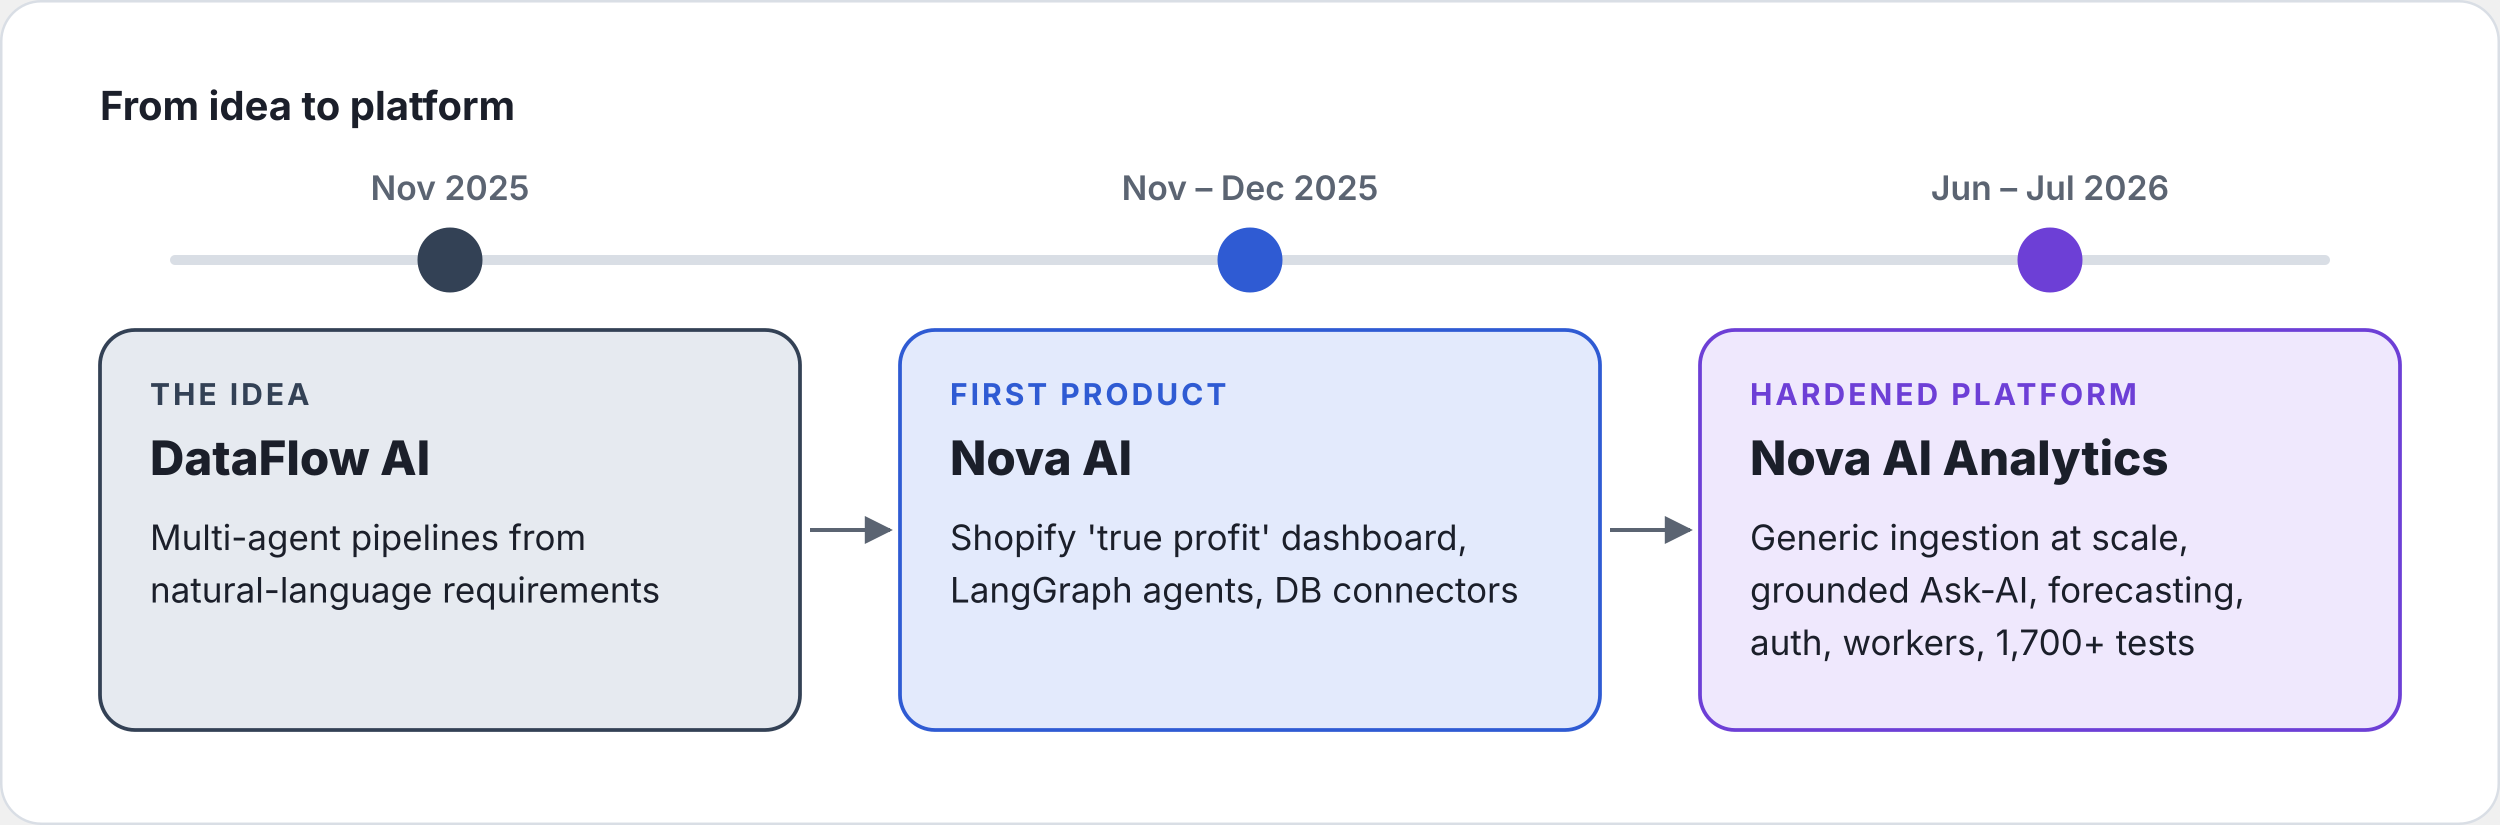
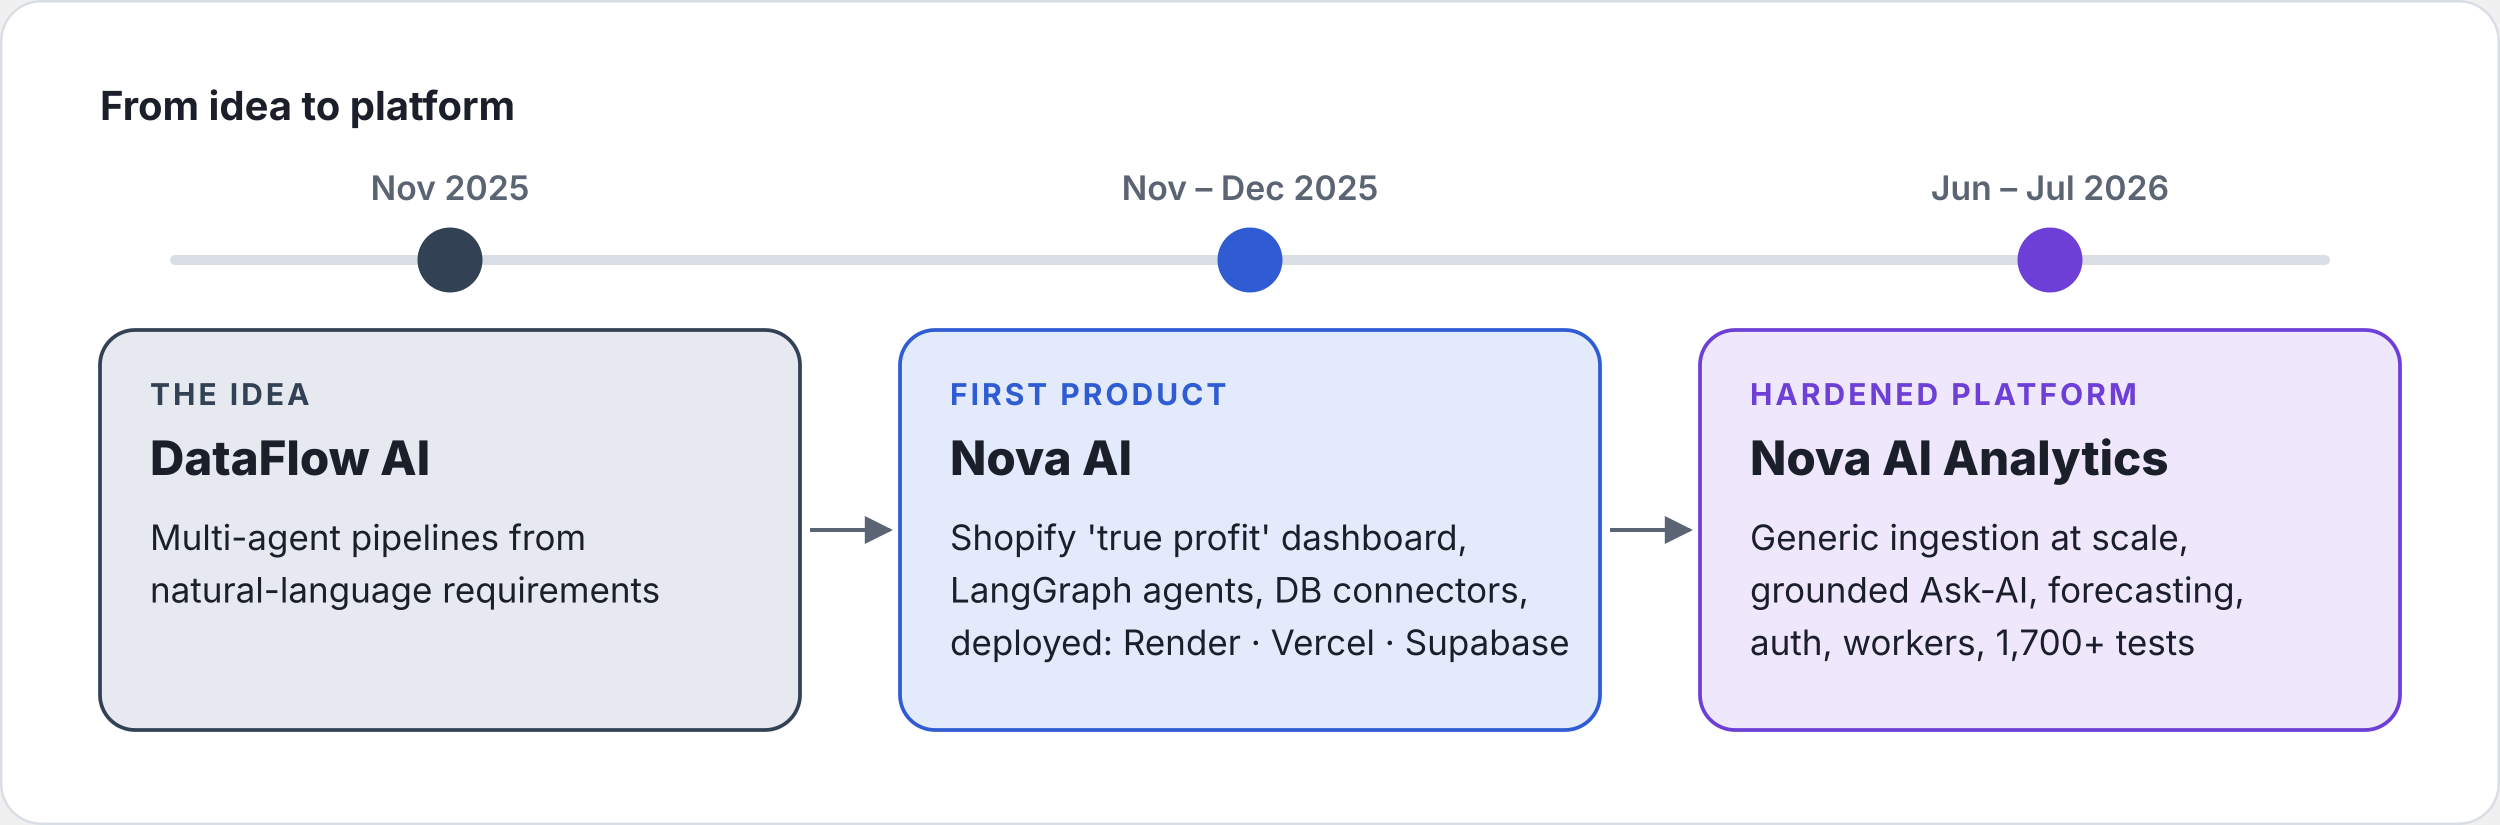
<svg xmlns="http://www.w3.org/2000/svg" viewBox="0 0 1000 330" width="1000" height="330" role="img" aria-labelledby="t d" font-family="Inter, 'Segoe UI', Roboto, Helvetica, Arial, sans-serif">
  <defs>
    <marker id="a" viewBox="0 0 10 10" refX="9" refY="5" markerWidth="7" markerHeight="7" orient="auto-start-reverse">
      <path d="M0,0 L10,5 L0,10 z" fill="#5b6472" />
    </marker>
  </defs>
  <rect x="0.5" y="0.5" width="999" height="329" rx="16" fill="#ffffff" stroke="#d9dee5" />
  <text x="40.0" y="48.0" font-size="16" font-weight="700" fill="#1b1f2a" text-anchor="start">From idea to platform</text>
  <line x1="70" y1="104" x2="930" y2="104" stroke="#d9dee5" stroke-width="4" stroke-linecap="round" />
  <circle cx="180.0" cy="104" r="13" fill="#334155" />
  <text x="180.0" y="80.0" font-size="13.5" font-weight="600" fill="#5b6472" text-anchor="middle">Nov 2025</text>
  <rect x="40.0" y="132.0" width="280.0" height="160.0" rx="14" fill="#e6eaf0" stroke="#334155" stroke-width="1.5" />
  <text x="60.0" y="162.0" font-size="12" font-weight="700" fill="#334155" text-anchor="start" letter-spacing="1.2">THE IDEA</text>
  <text x="60.0" y="190.0" font-size="19" font-weight="800" fill="#1b1f2a" text-anchor="start">DataFlow AI</text>
  <text x="60.0" y="220.0" font-size="14" font-weight="400" fill="#1b1f2a" text-anchor="start">Multi-agent pipelines from</text>
  <text x="60.0" y="241.0" font-size="14" font-weight="400" fill="#1b1f2a" text-anchor="start">natural-language requirements</text>
  <line x1="324.0" y1="212.0" x2="356.0" y2="212.0" stroke="#5b6472" stroke-width="1.6" marker-end="url(#a)" />
  <circle cx="500.0" cy="104" r="13" fill="#2f5bd3" />
  <text x="500.0" y="80.0" font-size="13.5" font-weight="600" fill="#5b6472" text-anchor="middle">Nov – Dec 2025</text>
  <rect x="360.0" y="132.0" width="280.0" height="160.0" rx="14" fill="#e3eafc" stroke="#2f5bd3" stroke-width="1.5" />
  <text x="380.0" y="162.0" font-size="12" font-weight="700" fill="#2f5bd3" text-anchor="start" letter-spacing="1.2">FIRST PRODUCT</text>
  <text x="380.0" y="190.0" font-size="19" font-weight="800" fill="#1b1f2a" text-anchor="start">Nova AI</text>
  <text x="380.0" y="220.0" font-size="14" font-weight="400" fill="#1b1f2a" text-anchor="start">Shopify 'true profit' dashboard,</text>
-   <text x="380.0" y="241.0" font-size="14" font-weight="400" fill="#1b1f2a" text-anchor="start">LangGraph agents, DB connectors</text>
+   <text x="380.0" y="241.0" font-size="14" font-weight="400" fill="#1b1f2a" text-anchor="start">LangGraph agents, DB connectors,</text>
+   <text x="380.0" y="262.0" font-size="14" font-weight="400" fill="#1b1f2a" text-anchor="start">deployed: Render · Vercel · Supabase</text>
  <line x1="644.0" y1="212.0" x2="676.0" y2="212.0" stroke="#5b6472" stroke-width="1.6" marker-end="url(#a)" />
  <circle cx="820.0" cy="104" r="13" fill="#6d3fd6" />
  <text x="820.0" y="80.0" font-size="13.5" font-weight="600" fill="#5b6472" text-anchor="middle">Jun – Jul 2026</text>
  <rect x="680.0" y="132.0" width="280.0" height="160.0" rx="14" fill="#efe8fd" stroke="#6d3fd6" stroke-width="1.5" />
  <text x="700.0" y="162.0" font-size="12" font-weight="700" fill="#6d3fd6" text-anchor="start" letter-spacing="1.2">HARDENED PLATFORM</text>
  <text x="700.0" y="190.0" font-size="19" font-weight="800" fill="#1b1f2a" text-anchor="start">Nova AI Analytics</text>
  <text x="700.0" y="220.0" font-size="14" font-weight="400" fill="#1b1f2a" text-anchor="start">Generic ingestion at scale,</text>
  <text x="700.0" y="241.0" font-size="14" font-weight="400" fill="#1b1f2a" text-anchor="start">grounded Ask-AI, forecasting,</text>
  <text x="700.0" y="262.0" font-size="14" font-weight="400" fill="#1b1f2a" text-anchor="start">auth, workers, 1,700+ tests</text>
</svg>
